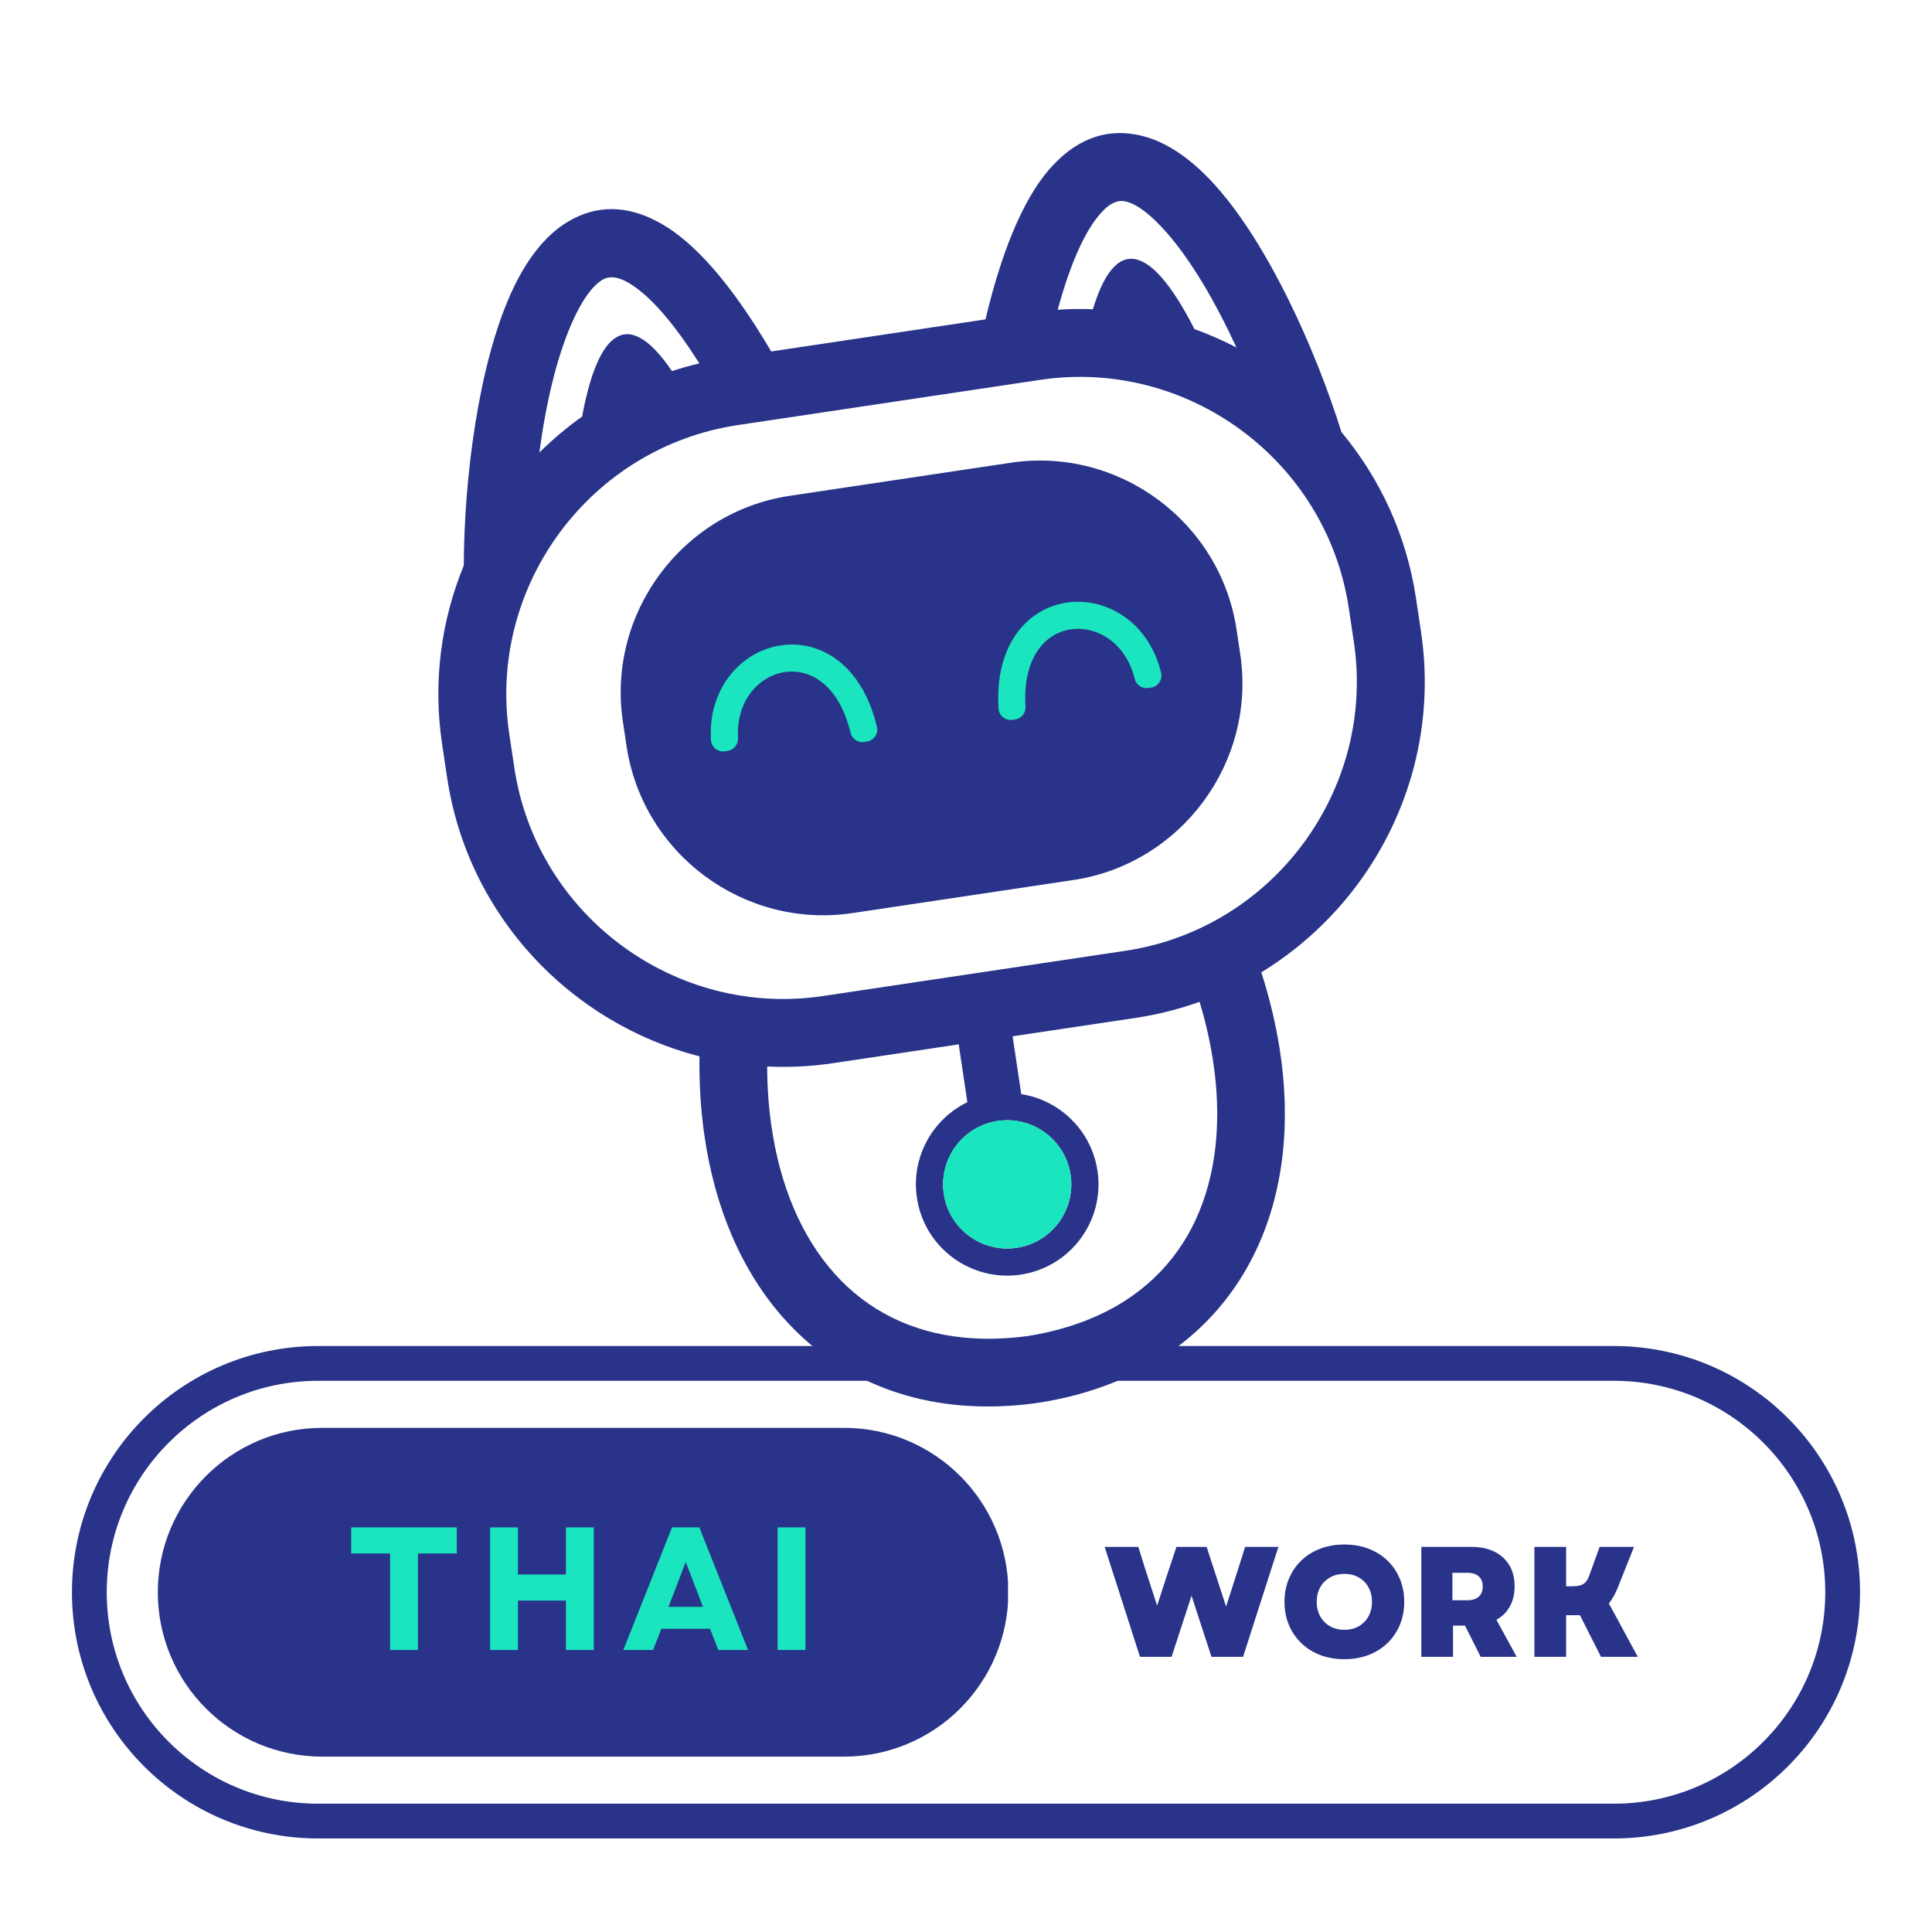
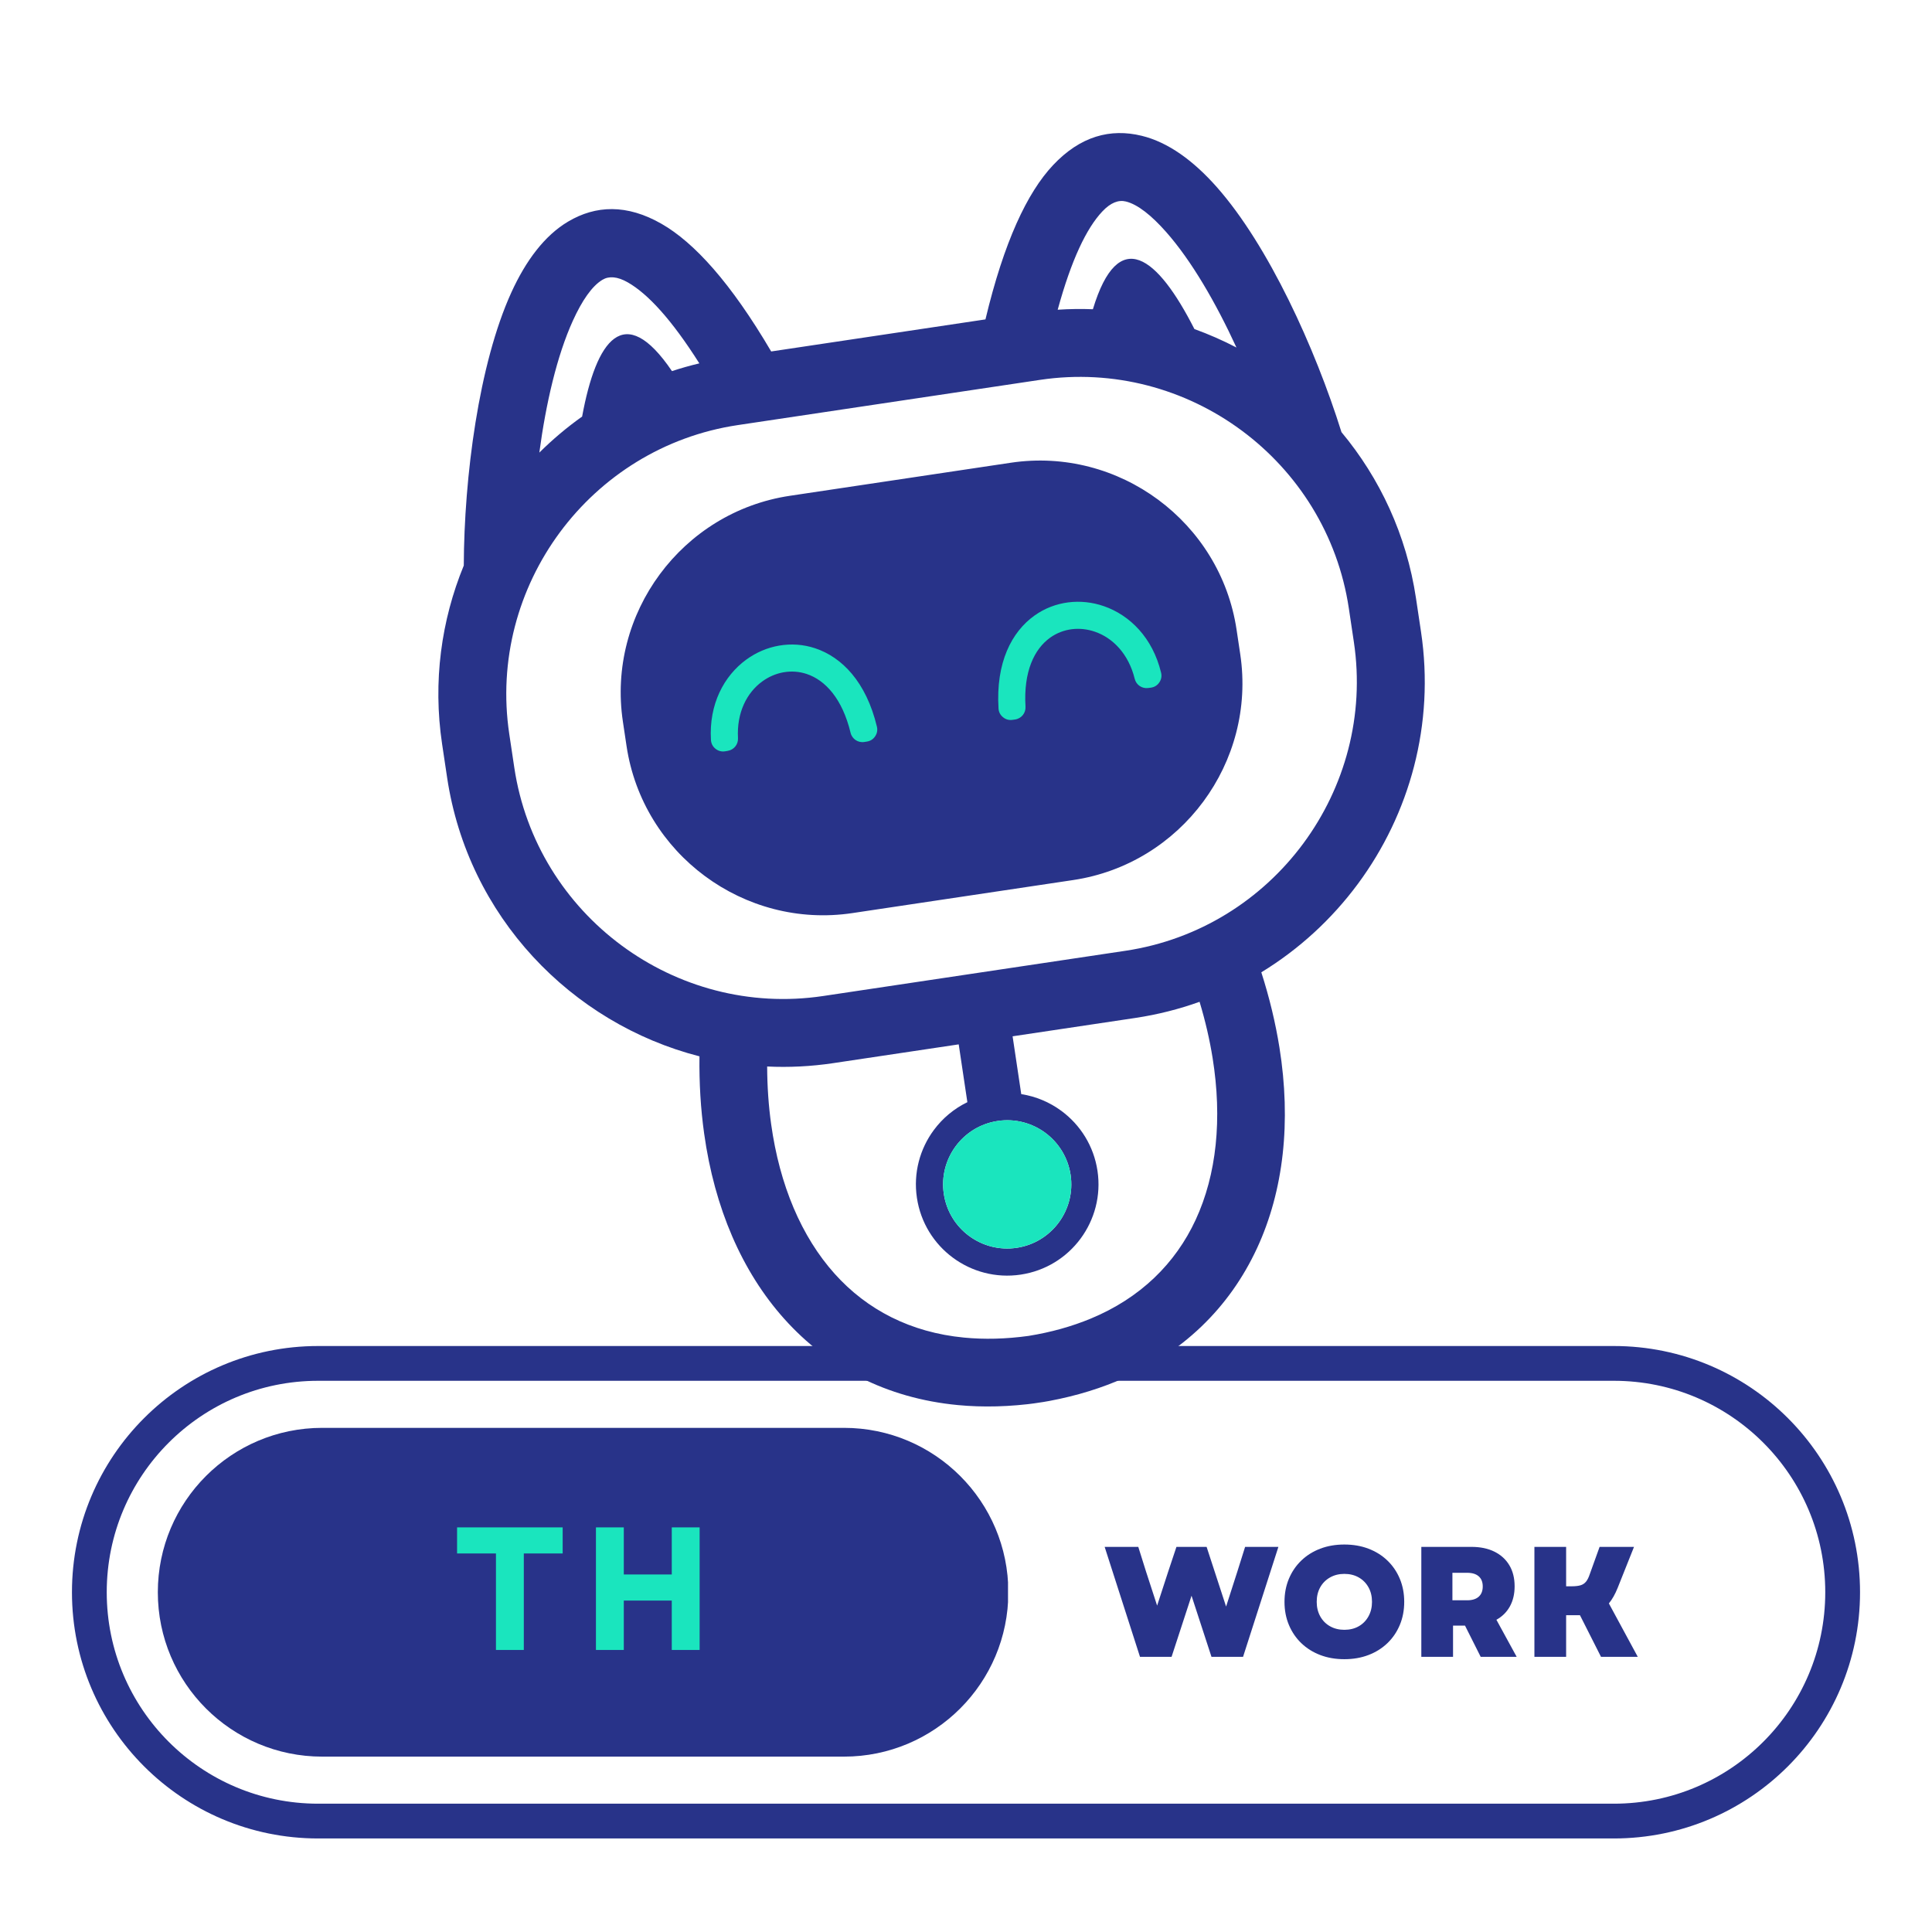
<svg xmlns="http://www.w3.org/2000/svg" width="2000" zoomAndPan="magnify" viewBox="0 0 1500 1500" height="2000" preserveAspectRatio="xMidYMid meet" version="1.0">
  <defs>
    <g />
-     <clipPath id="1638882b19">
+     <clipPath id="b0e4d12bd5">
      <path d="M 340 103 L 1107 103 L 1107 1092 L 340 1092 Z M 340 103 " clip-rule="nonzero" />
    </clipPath>
-     <clipPath id="9ac560f5f0">
+     <clipPath id="e69c3ef6e1">
      <path d="M 284.172 185.883 L 1041.492 72.57 L 1185.102 1032.387 L 427.781 1145.695 Z M 284.172 185.883 " clip-rule="nonzero" />
    </clipPath>
-     <clipPath id="580bb7b6be">
+     <clipPath id="0aa4bfde3f">
      <path d="M 284.172 185.883 L 1041.492 72.57 L 1185.102 1032.387 L 427.781 1145.695 Z M 284.172 185.883 " clip-rule="nonzero" />
    </clipPath>
-     <clipPath id="1b4ac403f9">
+     <clipPath id="c5ebd16cef">
      <path d="M 551 467 L 902 467 L 902 970 L 551 970 Z M 551 467 " clip-rule="nonzero" />
    </clipPath>
-     <clipPath id="f9ab9715c3">
+     <clipPath id="1397c333f0">
      <path d="M 284.172 185.883 L 1041.492 72.57 L 1185.102 1032.387 L 427.781 1145.695 Z M 284.172 185.883 " clip-rule="nonzero" />
    </clipPath>
-     <clipPath id="722e438cb7">
+     <clipPath id="628c0f2ef8">
      <path d="M 284.172 185.883 L 1041.492 72.57 L 1185.102 1032.387 L 427.781 1145.695 Z M 284.172 185.883 " clip-rule="nonzero" />
    </clipPath>
-     <clipPath id="da5d5ddec9">
+     <clipPath id="9d5b7a270f">
      <path d="M 55.871 1045.043 L 1444.117 1045.043 L 1444.117 1427.543 L 55.871 1427.543 Z M 55.871 1045.043 " clip-rule="nonzero" />
    </clipPath>
-     <clipPath id="b16a50e570">
+     <clipPath id="ef9efa164b">
      <path d="M 247.039 1045.043 L 1252.957 1045.043 C 1358.539 1045.043 1444.125 1130.629 1444.125 1236.211 C 1444.125 1341.789 1358.539 1427.379 1252.957 1427.379 L 247.039 1427.379 C 141.461 1427.379 55.871 1341.789 55.871 1236.211 C 55.871 1130.629 141.461 1045.043 247.039 1045.043 Z M 247.039 1045.043 " clip-rule="nonzero" />
    </clipPath>
-     <clipPath id="cd4df20dd6">
+     <clipPath id="c864ea8bd5">
      <path d="M 122.535 1108.582 L 783 1108.582 L 783 1363.84 L 122.535 1363.84 Z M 122.535 1108.582 " clip-rule="nonzero" />
    </clipPath>
-     <clipPath id="ef71e66cf8">
+     <clipPath id="6f8549336c">
      <path d="M 250.164 1108.582 L 655.246 1108.582 C 725.734 1108.582 782.875 1165.723 782.875 1236.211 C 782.875 1306.699 725.734 1363.84 655.246 1363.84 L 250.164 1363.84 C 179.676 1363.84 122.535 1306.699 122.535 1236.211 C 122.535 1165.723 179.676 1108.582 250.164 1108.582 Z M 250.164 1108.582 " clip-rule="nonzero" />
    </clipPath>
-     <clipPath id="7519e66166">
+     <clipPath id="01a41677b7">
      <path d="M 0.535 0.582 L 660.879 0.582 L 660.879 255.84 L 0.535 255.84 Z M 0.535 0.582 " clip-rule="nonzero" />
    </clipPath>
-     <clipPath id="a281c43775">
+     <clipPath id="225ec66870">
      <path d="M 128.164 0.582 L 533.246 0.582 C 603.734 0.582 660.875 57.723 660.875 128.211 C 660.875 198.699 603.734 255.84 533.246 255.84 L 128.164 255.84 C 57.676 255.84 0.535 198.699 0.535 128.211 C 0.535 57.723 57.676 0.582 128.164 0.582 Z M 128.164 0.582 " clip-rule="nonzero" />
    </clipPath>
-     <clipPath id="4bc9a00e02">
+     <clipPath id="ac55300bdb">
      <rect x="0" width="661" y="0" height="256" />
    </clipPath>
-     <clipPath id="2bec0e503d">
+     <clipPath id="65e1b98a46">
      <rect x="0" width="431" y="0" height="178" />
    </clipPath>
  </defs>
  <rect x="-150" width="1800" fill="#ffffff" y="-150" height="1800" fill-opacity="1" />
  <rect x="-150" width="1800" fill="#ffffff" y="-150" height="1800" fill-opacity="1" />
-   <g clip-path="url(#1638882b19)">
-     <g clip-path="url(#9ac560f5f0)">
-       <g clip-path="url(#580bb7b6be)">
+   <g clip-path="url(#b0e4d12bd5)">
+     <g clip-path="url(#e69c3ef6e1)">
+       <g clip-path="url(#0aa4bfde3f)">
        <path fill="#283389" d="M 1041.52 335.52 C 1021.023 270.086 984.801 190.555 944.684 145.211 C 926.652 124.828 907.078 110.469 886.434 105.434 C 862.145 99.492 838.723 105.691 817.508 128.305 C 797.5 149.605 779.492 187.738 765.105 247.98 L 598.75 272.871 C 567.359 219.477 538.98 188.309 513.613 173.773 C 486.707 158.359 462.52 159.285 441.012 172.078 C 422.77 182.93 408.234 202.395 396.957 227.164 C 371.707 282.695 360.348 370.273 360.074 439.082 C 342.609 481.594 335.984 529.133 343.242 577.648 L 347.145 603.723 C 363.262 711.449 443.406 794.57 543.066 820.141 C 542.797 840.863 544.008 860.914 546.699 880.109 C 554.742 937.785 576.02 987.285 608.938 1023.996 C 642.73 1061.688 688.191 1085.594 743.66 1090.895 C 763.148 1092.754 783.984 1092.262 806.105 1089.176 L 806.504 1089.117 C 828.562 1085.59 848.629 1079.965 866.723 1072.48 C 918.203 1051.156 954.684 1015.012 975.961 969.082 C 996.676 924.367 1002.555 870.809 993.359 813.277 C 990.297 794.164 985.609 774.633 979.285 754.895 C 1008.668 736.969 1034.078 713.5 1054.277 686.219 C 1094.465 631.914 1114.016 562.324 1103.285 490.613 L 1099.383 464.539 C 1092.02 415.336 1071.332 371.293 1041.52 335.52 Z M 855.809 164.211 C 862.367 157.234 868.488 155.051 874.082 156.43 C 883.359 158.688 894.062 167.312 905.34 180.062 C 925.035 202.348 943.914 234.918 959.977 269.805 C 949.445 264.32 938.523 259.527 927.301 255.461 C 927.301 255.461 927.324 255.457 927.324 255.457 C 898.809 199.324 868.371 174.527 848.516 240.094 C 839.48 239.746 830.379 239.863 821.191 240.469 C 831.844 201.582 843.566 177.223 855.809 164.211 Z M 444.797 248.949 C 451.848 233.457 459.562 222.098 467.77 217.203 C 472.734 214.242 479.227 214.535 487.52 219.293 C 503.016 228.176 521.375 248.035 542.969 282.121 C 535.758 283.832 528.66 285.844 521.715 288.129 C 484.531 233.34 462.93 263.816 451.957 323.414 C 440.094 331.844 428.98 341.223 418.738 351.398 C 423.871 313.109 432.418 276.168 444.797 248.949 Z M 928.312 947.043 C 912.594 980.984 885.359 1007.824 846.746 1023.809 C 832.145 1029.84 816.078 1034.371 798.535 1037.199 C 780.93 1039.629 764.242 1040.023 748.516 1038.504 C 706.914 1034.523 673.016 1016.832 648.051 988.977 C 622.195 960.145 605.305 920.152 598.707 872.734 C 596.715 858.504 595.68 843.566 595.617 828.027 C 612.461 828.836 629.625 828.008 646.891 825.426 L 744.344 810.844 L 751.062 855.73 C 740.637 860.777 731.734 868.285 725.016 877.371 C 714.23 891.949 708.996 910.656 711.891 930 C 714.785 949.348 725.242 965.703 739.848 976.484 C 754.426 987.27 773.133 992.504 792.477 989.609 C 811.82 986.715 828.18 976.258 838.961 961.656 C 849.746 947.074 854.98 928.371 852.086 909.023 C 849.191 889.68 838.711 873.324 824.133 862.539 C 815.047 855.82 804.34 851.246 792.895 849.473 L 786.18 804.586 L 881.531 790.32 C 898.816 787.73 915.449 783.5 931.344 777.797 C 935.832 792.672 939.188 807.242 941.469 821.426 C 949.039 868.699 944.594 911.883 928.312 947.043 Z M 774.629 870.309 C 788.219 868.277 801.348 871.945 811.602 879.531 C 821.836 887.121 829.188 898.602 831.223 912.191 C 833.254 925.781 829.586 938.914 822.023 949.164 C 814.438 959.418 802.953 966.773 789.363 968.805 C 775.773 970.84 762.645 967.168 752.387 959.582 C 742.137 952.02 734.805 940.512 732.77 926.922 C 730.738 913.332 734.406 900.203 741.969 889.949 C 749.555 879.695 761.035 872.344 774.629 870.309 Z M 1051.133 498.391 C 1059.711 555.719 1044.031 611.379 1011.883 654.863 C 979.719 698.348 931.102 729.609 873.754 738.191 L 639.09 773.301 C 524.371 790.465 416.457 710.641 399.293 595.922 L 395.391 569.848 C 386.812 512.52 402.496 456.859 434.641 413.375 C 466.812 369.914 515.445 338.625 572.77 330.047 L 807.434 294.938 C 922.152 277.773 1030.066 357.598 1047.234 472.316 Z M 960.082 488.934 L 962.934 507.988 C 969.203 549.891 957.754 590.57 934.246 622.352 C 910.734 654.133 875.188 676.988 833.289 683.258 L 661.75 708.926 C 577.887 721.473 499.004 663.125 486.457 579.258 L 483.605 560.203 C 477.332 518.281 488.785 477.598 512.297 445.84 C 535.805 414.059 571.352 391.203 613.273 384.93 L 784.812 359.262 C 868.656 346.742 947.539 405.09 960.082 488.934 Z M 960.082 488.934 " fill-opacity="1" fill-rule="evenodd" />
      </g>
    </g>
  </g>
-   <g clip-path="url(#1b4ac403f9)">
-     <g clip-path="url(#f9ab9715c3)">
-       <g clip-path="url(#722e438cb7)">
+   <g clip-path="url(#c5ebd16cef)">
+     <g clip-path="url(#1397c333f0)">
+       <g clip-path="url(#628c0f2ef8)">
        <path fill="#1ae5be" d="M 811.602 879.508 C 821.832 887.098 829.184 898.578 831.219 912.172 C 833.25 925.762 829.582 938.891 822.02 949.141 C 814.434 959.398 802.949 966.75 789.359 968.781 C 775.77 970.816 762.641 967.145 752.387 959.562 C 742.133 951.996 734.801 940.492 732.766 926.898 C 730.734 913.309 734.402 900.18 741.965 889.93 C 749.531 879.676 761.035 872.32 774.625 870.289 C 788.238 868.273 801.371 871.941 811.602 879.508 Z M 632.914 503.328 C 623.695 500.25 614.125 499.668 604.926 501.25 C 595.77 502.82 587.027 506.551 579.359 512.156 C 562.164 524.73 550.324 546.645 551.98 574.5 C 552.148 577.281 553.359 579.637 555.543 581.367 C 557.727 583.102 560.289 583.758 563.051 583.301 L 565.082 582.949 C 569.871 582.145 573.242 577.906 572.973 573.082 C 571.883 553.102 579.949 537.73 591.719 529.137 C 596.777 525.438 602.496 522.973 608.43 521.949 C 614.297 520.938 620.418 521.312 626.324 523.277 C 640.711 528.074 653.984 542.379 660.379 568.918 C 661.535 573.77 666.23 576.891 671.156 576.062 L 673.145 575.742 C 675.836 575.297 677.984 573.91 679.496 571.625 C 681.012 569.34 681.449 566.828 680.824 564.16 C 672.508 529.449 653.656 510.227 632.914 503.328 Z M 857.051 470.629 C 848.078 467.516 838.605 466.512 829.41 467.684 C 820.152 468.863 811.172 472.223 803.258 477.863 C 785.445 490.531 773.043 514.43 775.254 550.078 C 775.414 552.816 776.59 555.082 778.707 556.824 C 780.824 558.57 783.281 559.266 785.988 558.906 L 787.984 558.629 C 792.934 557.98 796.512 553.617 796.199 548.641 C 794.547 521.418 803.047 503.828 815.398 495.035 C 820.473 491.426 826.215 489.273 832.121 488.527 C 838.098 487.77 844.285 488.449 850.203 490.504 C 863.977 495.277 876.207 507.613 880.992 527.039 C 882.152 531.754 886.613 534.797 891.43 534.168 L 893.473 533.906 C 896.246 533.539 898.484 532.184 900.062 529.867 C 901.645 527.57 902.137 524.961 901.457 522.258 C 894.906 495.086 877.172 477.602 857.051 470.629 Z M 857.051 470.629 " fill-opacity="1" fill-rule="nonzero" />
      </g>
    </g>
  </g>
-   <g clip-path="url(#da5d5ddec9)">
-     <g clip-path="url(#b16a50e570)">
+   <g clip-path="url(#9d5b7a270f)">
+     <g clip-path="url(#ef9efa164b)">
      <path stroke-linecap="butt" transform="matrix(0.75, 0, 0, 0.75, 55.8685, 1045.042)" fill="none" stroke-linejoin="miter" d="M 254.894 0.002 L 1596.118 0.002 C 1736.894 0.002 1851.009 114.116 1851.009 254.893 C 1851.009 395.663 1736.894 509.783 1596.118 509.783 L 254.894 509.783 C 114.123 509.783 0.003 395.663 0.003 254.893 C 0.003 114.116 114.123 0.002 254.894 0.002 Z M 254.894 0.002 " stroke="#283389" stroke-width="72" stroke-opacity="1" stroke-miterlimit="4" />
    </g>
  </g>
-   <g clip-path="url(#cd4df20dd6)">
-     <g clip-path="url(#ef71e66cf8)">
+   <g clip-path="url(#c864ea8bd5)">
+     <g clip-path="url(#6f8549336c)">
      <g transform="matrix(1, 0, 0, 1, 122, 1108)">
-         <g clip-path="url(#4bc9a00e02)">
-           <g clip-path="url(#7519e66166)">
-             <g clip-path="url(#a281c43775)">
+         <g clip-path="url(#ac55300bdb)">
+           <g clip-path="url(#01a41677b7)">
+             <g clip-path="url(#225ec66870)">
              <path fill="#283389" d="M 0.535 0.582 L 660.617 0.582 L 660.617 255.84 L 0.535 255.84 Z M 0.535 0.582 " fill-opacity="1" fill-rule="nonzero" />
            </g>
          </g>
        </g>
      </g>
    </g>
  </g>
  <g fill="#1ae5be" fill-opacity="1">
-     <g transform="translate(268.5977, 1281.029)">
+     <g transform="translate(350.793, 1281.029)">
      <g>
        <path d="M 34.266 0 L 34.266 -74.922 L 4.078 -74.922 L 4.078 -95.172 L 86.062 -95.172 L 86.062 -74.922 L 55.891 -74.922 L 55.891 0 Z M 34.266 0 " />
      </g>
    </g>
  </g>
  <g fill="#1ae5be" fill-opacity="1">
-     <g transform="translate(369.0737, 1281.029)">
+     <g transform="translate(451.269, 1281.029)">
      <g>
        <path d="M 70.297 0 L 70.297 -38.344 L 33.047 -38.344 L 33.047 0 L 11.422 0 L 11.422 -95.172 L 33.047 -95.172 L 33.047 -58.609 L 70.297 -58.609 L 70.297 -95.172 L 91.922 -95.172 L 91.922 0 Z M 70.297 0 " />
      </g>
    </g>
  </g>
-   <g fill="#1ae5be" fill-opacity="1">
-     <g transform="translate(482.7379, 1281.029)">
-       <g>
-         <path d="M 1.219 0 L 39.016 -95.172 L 60.234 -95.172 L 98.031 0 L 74.922 0 L 68.531 -16.453 L 30.734 -16.453 L 24.344 0 Z M 36.297 -33.453 L 63.094 -33.453 L 49.625 -68.25 Z M 36.297 -33.453 " />
-       </g>
-     </g>
-   </g>
-   <g fill="#1ae5be" fill-opacity="1">
-     <g transform="translate(592.3233, 1281.029)">
-       <g>
-         <path d="M 11.422 0 L 11.422 -95.172 L 33.047 -95.172 L 33.047 0 Z M 11.422 0 " />
-       </g>
-     </g>
-   </g>
  <g transform="matrix(1, 0, 0, 1, 853, 1156)">
-     <g clip-path="url(#2bec0e503d)">
+     <g clip-path="url(#65e1b98a46)">
      <g fill="#283389" fill-opacity="1">
        <g transform="translate(4.043129, 130.3654)">
          <g>
            <path d="M 28.047 0 L 0.609 -85.375 L 26.719 -85.375 L 32.688 -66.344 L 41.344 -39.766 L 50 -66.344 L 56.344 -85.375 L 79.766 -85.375 L 94.891 -39.031 L 103.672 -66.344 L 109.656 -85.375 L 135.5 -85.375 L 108.062 0 L 83.547 0 L 68.062 -47.453 L 52.562 0 Z M 28.047 0 " />
          </g>
        </g>
      </g>
      <g fill="#283389" fill-opacity="1">
        <g transform="translate(140.1392, 130.3654)">
          <g>
            <path d="M 50.609 1.828 C 43.785 1.828 37.547 0.75 31.891 -1.406 C 26.242 -3.562 21.348 -6.629 17.203 -10.609 C 13.055 -14.598 9.844 -19.316 7.562 -24.766 C 5.281 -30.211 4.141 -36.188 4.141 -42.688 C 4.141 -49.195 5.281 -55.176 7.562 -60.625 C 9.844 -66.07 13.055 -70.785 17.203 -74.766 C 21.348 -78.754 26.242 -81.82 31.891 -83.969 C 37.547 -86.125 43.785 -87.203 50.609 -87.203 C 57.441 -87.203 63.68 -86.125 69.328 -83.969 C 74.984 -81.82 79.883 -78.754 84.031 -74.766 C 88.176 -70.785 91.391 -66.07 93.672 -60.625 C 95.953 -55.176 97.094 -49.195 97.094 -42.688 C 97.094 -36.188 95.953 -30.211 93.672 -24.766 C 91.391 -19.316 88.176 -14.598 84.031 -10.609 C 79.883 -6.629 74.984 -3.562 69.328 -1.406 C 63.68 0.75 57.441 1.828 50.609 1.828 Z M 29.156 -42.688 C 29.156 -38.457 30.066 -34.695 31.891 -31.406 C 33.723 -28.113 36.266 -25.551 39.516 -23.719 C 42.766 -21.895 46.461 -20.984 50.609 -20.984 C 54.836 -20.984 58.555 -21.895 61.766 -23.719 C 64.984 -25.551 67.504 -28.113 69.328 -31.406 C 71.16 -34.695 72.078 -38.457 72.078 -42.688 C 72.078 -47 71.16 -50.781 69.328 -54.031 C 67.504 -57.281 64.984 -59.82 61.766 -61.656 C 58.555 -63.488 54.836 -64.406 50.609 -64.406 C 46.461 -64.406 42.766 -63.488 39.516 -61.656 C 36.266 -59.82 33.723 -57.281 31.891 -54.031 C 30.066 -50.781 29.156 -47 29.156 -42.688 Z M 29.156 -42.688 " />
          </g>
        </g>
      </g>
      <g fill="#283389" fill-opacity="1">
        <g transform="translate(241.4795, 130.3654)">
          <g>
            <path d="M 9.031 0 L 9.031 -85.375 L 47.938 -85.375 C 54.844 -85.375 60.797 -84.133 65.797 -81.656 C 70.797 -79.176 74.656 -75.66 77.375 -71.109 C 80.102 -66.555 81.469 -61.109 81.469 -54.766 C 81.469 -48.828 80.25 -43.641 77.812 -39.203 C 75.375 -34.773 71.879 -31.301 67.328 -28.781 L 83.062 0 L 55.125 0 L 42.938 -24.266 L 33.656 -24.266 L 33.656 0 Z M 33.172 -43.906 L 44.641 -43.906 C 48.547 -43.906 51.535 -44.836 53.609 -46.703 C 55.68 -48.578 56.719 -51.223 56.719 -54.641 C 56.719 -58.055 55.68 -60.676 53.609 -62.5 C 51.535 -64.332 48.547 -65.25 44.641 -65.25 L 33.172 -65.25 Z M 33.172 -43.906 " />
          </g>
        </g>
      </g>
      <g fill="#283389" fill-opacity="1">
        <g transform="translate(329.2834, 130.3654)">
          <g>
            <path d="M 9.031 0 L 9.031 -85.375 L 33.656 -85.375 L 33.656 -54.766 L 37.812 -54.766 C 40.738 -54.766 43.078 -55.023 44.828 -55.547 C 46.578 -56.078 48 -57.016 49.094 -58.359 C 50.188 -59.703 51.141 -61.594 51.953 -64.031 L 59.641 -85.375 L 86.359 -85.375 L 73.672 -53.547 C 71.711 -48.66 69.438 -44.633 66.844 -41.469 L 89.281 0 L 60.734 0 L 44.391 -32.328 L 33.656 -32.328 L 33.656 0 Z M 9.031 0 " />
          </g>
        </g>
      </g>
    </g>
  </g>
</svg>
